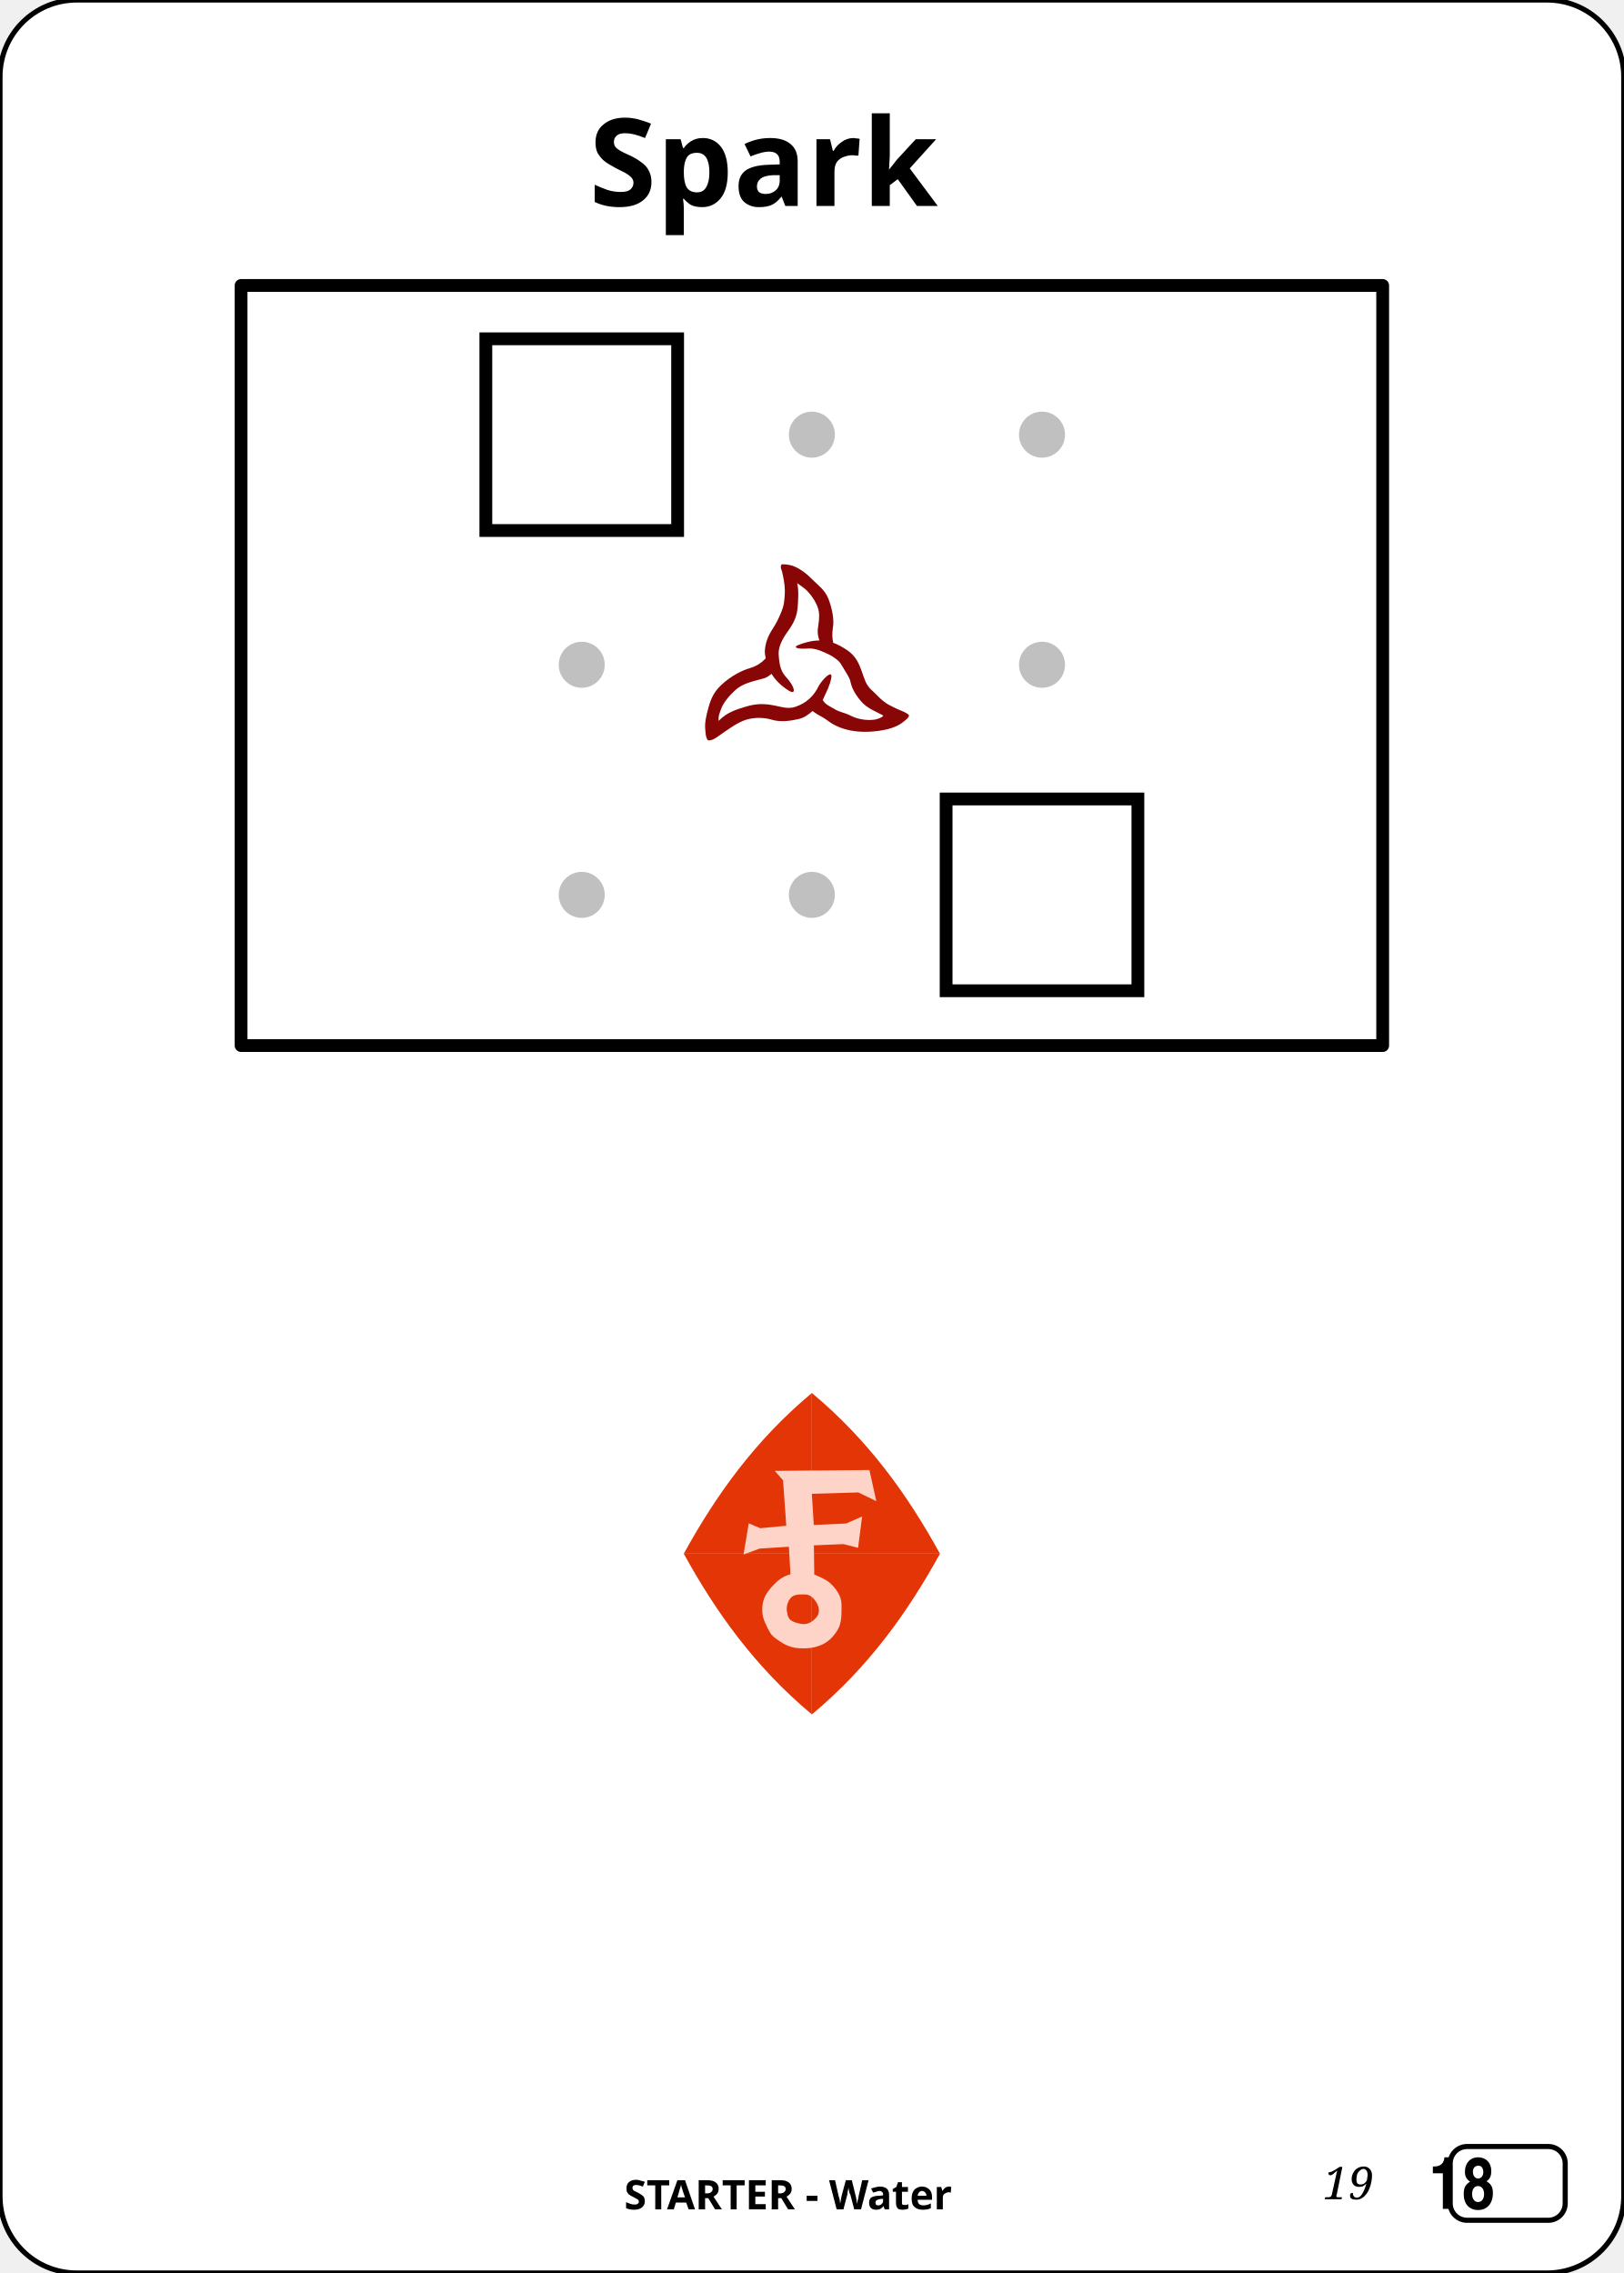
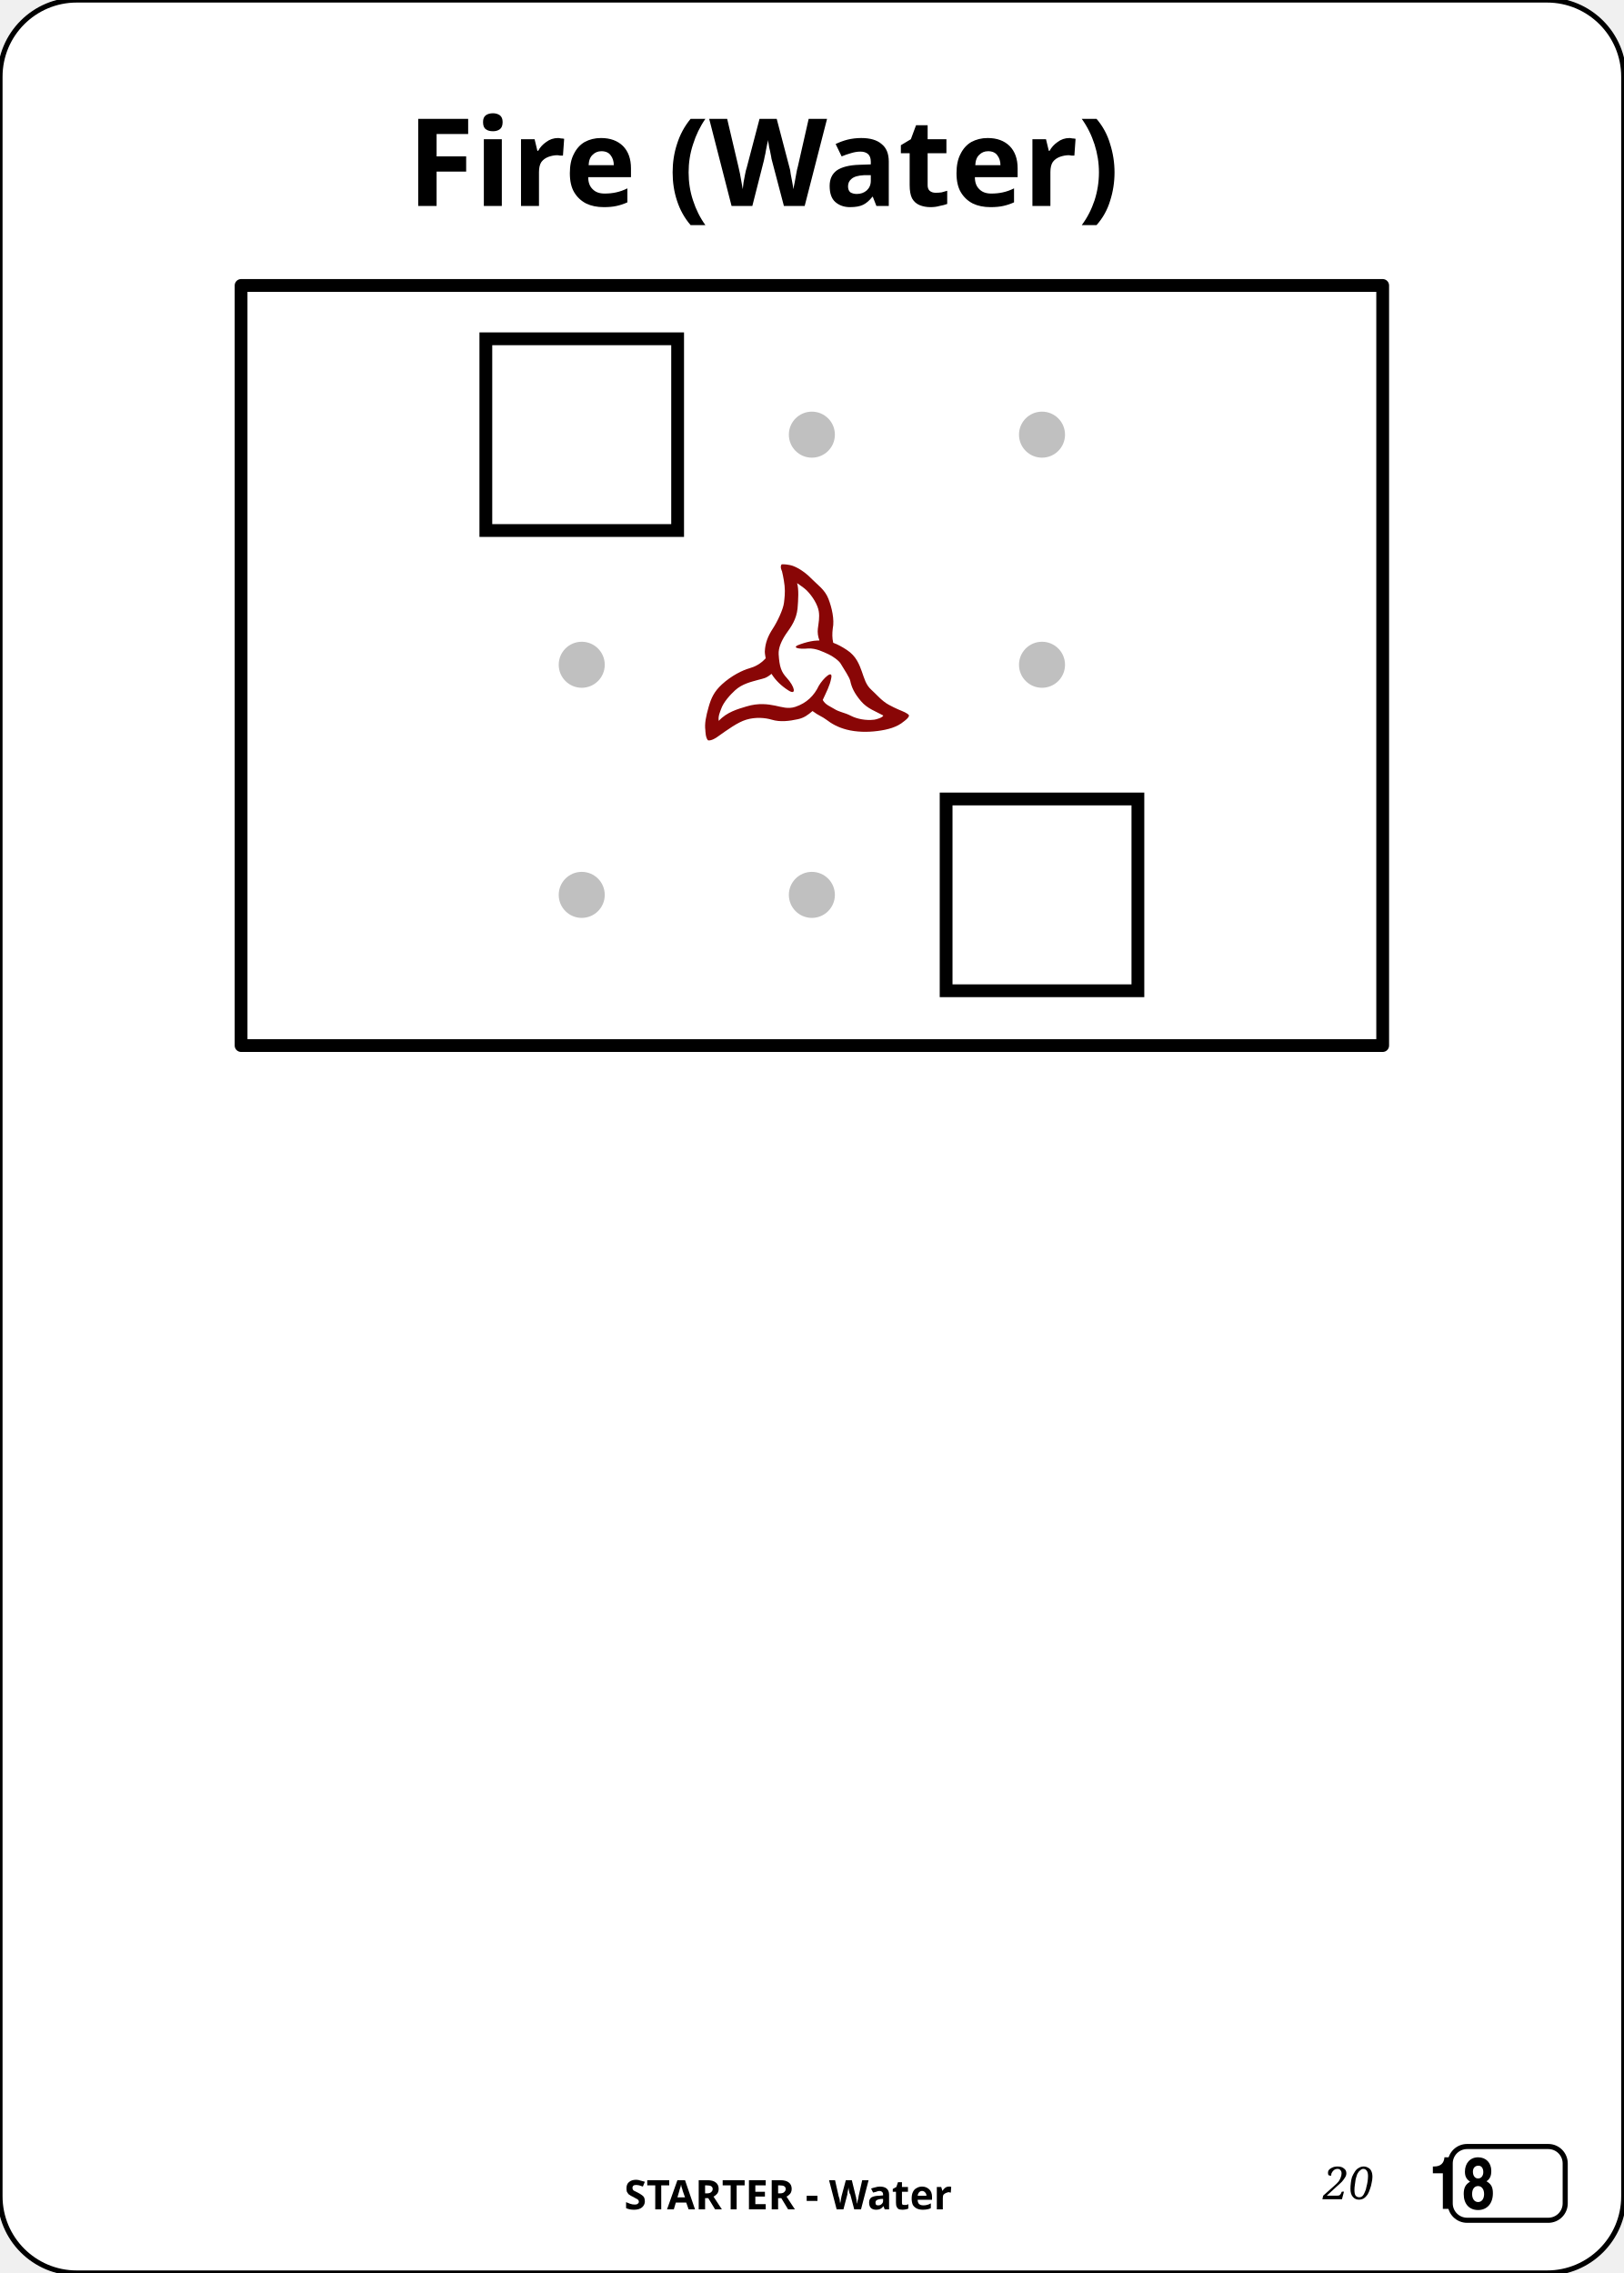
<svg xmlns="http://www.w3.org/2000/svg" xmlns:xlink="http://www.w3.org/1999/xlink" version="1.1" id="svg_root" width="63.5mm" height="88.9mm" viewBox="0 0 63.5 88.9">
  <defs />
  <g id="card00">
-     <rect id="rect1174" x="0" y="0" width="63.5" height="88.9" rx="3" ry="3" style="fill:#ffffff;stroke:none;stroke-width:0" />
+     <rect id="rect1143" x="0" y="0" width="63.5" height="88.9" rx="3" ry="3" style="fill:#ffffff;stroke:none;stroke-width:0" />
    <g id="masters" style="display:none">
      <path style="color:#000000;font-style:normal;font-variant:normal;font-weight:normal;font-stretch:normal;font-size:medium;line-height:normal;font-family:sans-serif;text-indent:0;text-align:start;text-decoration:none;text-decoration-line:none;text-decoration-style:solid;text-decoration-color:#000000;letter-spacing:normal;word-spacing:normal;text-transform:none;writing-mode:lr-tb;direction:ltr;baseline-shift:baseline;text-anchor:start;white-space:normal;clip-rule:nonzero;display:inline;overflow:visible;visibility:visible;opacity:1;isolation:auto;mix-blend-mode:normal;color-interpolation:sRGB;color-interpolation-filters:linearRGB;solid-color:#000000;solid-opacity:1;fill:#303030;fill-opacity:1;fill-rule:evenodd;stroke:none;stroke-width:0.584;stroke-linecap:round;stroke-linejoin:miter;stroke-miterlimit:4;stroke-dasharray:none;stroke-dashoffset:0;stroke-opacity:1;filter:url(#filter9446);color-rendering:auto;image-rendering:auto;shape-rendering:auto;text-rendering:auto;enable-background:accumulate" d="M 4.402,0.447 C 4.111,0.343 3.871,0.322 3.613,0.359 3.161,0.425 2.532,0.561 2.029,0.788 1.486,1.033 1.36,1.219 0.914,1.466 0.499,1.696 0.079,1.855 -0.251,2.205 c -0.165,0.174 -0.02,0.308 0.079,0.277 C 0.371,2.31 0.629,2.096 0.959,1.898 1.262,1.716 1.16,1.918 1.712,1.553 2.196,1.233 2.291,1.181 2.544,1.132 2.684,1.073 2.829,1.013 3.001,0.959 3.403,0.856 3.455,0.885 3.956,0.925 4.367,0.957 4.791,1.108 4.974,1.281 5.181,1.476 5.617,1.509 6.016,2.304 6.18,2.631 6.23,2.968 6.197,3.302 6.233,3.56 6.39,3.657 6.195,4.437 6.051,4.925 5.647,5.383 5.128,5.596 4.521,5.846 3.822,5.889 3.22,5.746 2.641,5.609 2.012,5.118 1.891,4.595 1.773,4.084 1.681,3.64 1.659,3.235 1.706,2.734 2.227,2.744 2.685,2.398 2.999,2.272 3.222,2.063 3.653,2.063 4.022,2.114 4.417,2.334 4.56,2.575 4.867,2.866 5.007,3.242 4.911,3.721 4.926,3.962 4.487,4.365 4.234,4.409 3.917,4.464 3.52,4.218 3.323,4.126 3.136,4.073 3.148,4 3.226,3.728 3.319,3.595 3.496,3.512 3.603,3.446 3.732,3.365 3.742,3.202 3.706,3.071 3.627,2.961 3.55,2.885 3.36,2.943 3.23,2.983 2.99,3.007 2.934,3.059 2.843,3.141 2.594,3.275 2.525,3.37 2.46,3.59 2.593,3.832 2.617,4.021 2.649,4.245 2.779,4.503 3.053,4.631 3.466,4.823 3.978,4.92 4.296,4.905 4.684,4.864 5.446,4.541 5.453,3.775 5.433,3.414 5.228,2.69 4.95,2.214 4.667,1.73 4.267,1.524 3.699,1.527 3.41,1.552 2.991,1.586 2.382,1.934 1.679,2.197 1.57,2.307 1.085,2.835 0.769,3.179 1.045,3.807 1.045,3.807 1.268,4.278 1.16,4.334 1.382,4.882 1.671,5.598 2.317,6.133 3.06,6.292 3.661,6.42 5.078,6.187 5.385,6.117 6.257,5.918 6.545,5.537 6.8,4.543 6.969,3.882 6.84,3.31 6.81,3.081 6.772,2.791 6.664,2.31 6.578,2.095 6.381,1.649 5.742,1.208 5.227,0.767 4.747,0.367 4.855,0.609 4.402,0.447 Z" id="element-air" />
      <path id="element-earth" style="color:#000000;font-style:normal;font-variant:normal;font-weight:normal;font-stretch:normal;font-size:medium;line-height:normal;font-family:sans-serif;text-indent:0;text-align:start;text-decoration:none;text-decoration-line:none;text-decoration-style:solid;text-decoration-color:#000000;letter-spacing:normal;word-spacing:normal;text-transform:none;writing-mode:lr-tb;direction:ltr;baseline-shift:baseline;text-anchor:start;white-space:normal;clip-rule:nonzero;display:inline;overflow:visible;visibility:visible;opacity:1;isolation:auto;mix-blend-mode:normal;color-interpolation:sRGB;color-interpolation-filters:linearRGB;solid-color:#000000;solid-opacity:1;fill:#004c00;fill-opacity:1;fill-rule:nonzero;stroke:none;stroke-width:0.584;stroke-linecap:round;stroke-linejoin:round;stroke-miterlimit:4;stroke-dasharray:none;stroke-dashoffset:0;stroke-opacity:1;color-rendering:auto;image-rendering:auto;shape-rendering:auto;text-rendering:auto;enable-background:accumulate" d="m 4.427,0.693 c -0.068,0.003 -0.132,0.027 -0.183,0.069 C 3.918,1.026 3.661,1.451 3.393,1.854 3.127,2.256 2.62,2.918 2.549,3.018 1.833,3.768 1.553,4.485 0.701,5.328 0.438,5.613 0.982,5.645 1.246,5.36 2.091,4.446 2.306,4.142 2.965,3.461 2.975,3.45 3.316,3.09 3.454,2.903 3.576,2.732 3.607,2.539 3.864,2.151 4.039,1.888 4.242,1.564 4.403,1.484 4.611,1.699 4.936,1.99 5.227,2.6 5.472,2.925 5.908,3.411 5.98,3.512 6.203,3.833 6.694,4.418 6.74,4.502 6.922,4.838 7,4.355 6.876,3.952 6.78,3.775 6.711,3.527 6.486,3.204 6.262,2.882 5.978,2.633 5.92,2.535 L 5.687,2.168 C 5.486,1.719 5.143,1.551 4.704,0.834 4.647,0.742 4.54,0.688 4.427,0.693 Z M 1.631,1.538 C 1.532,1.54 1.066,1.95 1.011,2.027 0.701,2.463 0.497,2.709 0.155,3.187 -0.069,3.501 0.347,3.572 0.571,3.259 0.832,2.894 1.435,2.252 1.626,2.189 c 0,0 0.628,0.453 0.836,0.565 C 2.813,2.944 3.217,2.746 2.864,2.56 2.911,2.585 2.559,2.323 2.418,2.151 2.219,1.919 1.873,1.623 1.631,1.538 Z m 3.59,2.352 c -0.229,0.011 -0.233,0.112 -0.113,0.295 0,0 0.457,0.774 0.616,1.258 C 5.926,5.776 6.564,5.718 6.358,5.289 6.113,4.778 5.498,4.03 5.498,4.03 5.441,3.938 5.334,3.884 5.22,3.889 Z M 4.465,4.06 C 4.299,4.062 4.165,4.217 4.168,4.373 L 4.081,5.802 C 4.075,6.183 4.663,5.887 4.657,5.506 4.617,5.197 4.739,4.539 4.465,4.06 Z M 3.438,3.87 C 3.2,4.021 2.914,4.532 2.733,5.085 2.593,5.438 3.16,5.634 3.3,5.281 3.372,4.824 3.621,4.24 3.621,4.24 3.696,4.06 3.645,3.877 3.438,3.87 Z" />
      <path style="color:#000000;font-style:normal;font-variant:normal;font-weight:normal;font-stretch:normal;font-size:medium;line-height:normal;font-family:sans-serif;text-indent:0;text-align:start;text-decoration:none;text-decoration-line:none;text-decoration-style:solid;text-decoration-color:#000000;letter-spacing:normal;word-spacing:normal;text-transform:none;writing-mode:lr-tb;direction:ltr;baseline-shift:baseline;text-anchor:start;white-space:normal;clip-rule:nonzero;display:inline;overflow:visible;visibility:visible;opacity:1;isolation:auto;mix-blend-mode:normal;color-interpolation:sRGB;color-interpolation-filters:linearRGB;solid-color:#000000;solid-opacity:1;fill:#860000;fill-opacity:0.975;fill-rule:evenodd;stroke:none;stroke-width:0.584;stroke-linecap:round;stroke-linejoin:miter;stroke-miterlimit:4;stroke-dasharray:none;stroke-dashoffset:0;stroke-opacity:1;filter:url(#filter9446);color-rendering:auto;image-rendering:auto;shape-rendering:auto;text-rendering:auto;enable-background:accumulate" d="m 2.571,-0.179 c -0.086,0.087 0.01,0.269 0.01,0.269 0,0 0.074,0.298 0.102,0.57 0.028,0.273 -0.005,0.5 -0.023,0.661 -0.029,0.259 -0.262,0.749 -0.441,1.021 -0.179,0.273 -0.295,0.549 -0.309,0.887 -0.003,0.069 0.023,0.202 0.034,0.268 -0.202,0.221 -0.421,0.33 -0.628,0.388 -0.278,0.078 -0.712,0.29 -1.087,0.635 -0.299,0.276 -0.418,0.531 -0.518,0.886 -0.1,0.355 -0.163,0.647 -0.126,0.907 0,0 0.004,0.305 0.105,0.393 0.137,0.027 0.343,-0.12 0.343,-0.12 0.426,-0.302 0.817,-0.587 1.151,-0.688 0.364,-0.111 0.748,-0.075 0.998,3.781e-4 0.327,0.099 0.682,0.055 1.025,-0.02 0.236,-0.051 0.395,-0.169 0.568,-0.319 0.232,0.177 0.373,0.211 0.538,0.336 0.203,0.154 0.438,0.297 0.798,0.391 0.377,0.098 0.808,0.106 1.208,0.054 0.4,-0.052 0.766,-0.15 1.026,-0.373 0,0 0.223,-0.155 0.202,-0.243 -0.05,-0.08 -0.272,-0.166 -0.272,-0.166 0,0 -0.246,-0.095 -0.523,-0.247 C 6.476,5.16 6.262,4.893 6.077,4.729 5.857,4.535 5.799,4.275 5.703,4.011 5.607,3.748 5.488,3.411 5.119,3.171 4.942,3.055 4.77,2.957 4.585,2.89 4.541,2.702 4.544,2.526 4.567,2.333 4.64,1.98 4.529,1.506 4.396,1.167 4.257,0.808 3.968,0.623 3.781,0.427 3.581,0.219 3.302,-0.008 3.019,-0.113 c 0,0 -0.175,-0.073 -0.448,-0.066 z m 0.601,0.735 c 0.067,0.052 0.27,0.181 0.371,0.281 0.236,0.234 0.434,0.568 0.476,0.817 0.04,0.242 -0.007,0.456 -0.035,0.683 -0.018,0.146 0.002,0.308 0.062,0.462 -0.048,0.003 -0.167,0.006 -0.217,0.014 -0.165,0.022 -0.339,0.067 -0.526,0.133 -0.388,0.127 -0.089,0.205 0.304,0.167 0.306,-0.016 0.594,0.137 0.783,0.221 0.155,0.069 0.407,0.242 0.484,0.368 0.149,0.245 0.348,0.544 0.377,0.678 0.052,0.242 0.148,0.475 0.423,0.797 0.248,0.291 0.565,0.389 0.869,0.558 C 6.517,5.818 6.271,5.886 6.194,5.897 5.866,5.94 5.513,5.868 5.273,5.744 5.012,5.61 4.836,5.61 4.616,5.471 4.472,5.38 4.276,5.316 4.175,5.126 4.308,4.835 4.452,4.57 4.505,4.286 4.589,3.906 4.193,4.28 4.022,4.57 3.841,4.954 3.547,5.248 3.105,5.395 2.819,5.49 2.574,5.401 2.308,5.347 2.042,5.294 1.671,5.234 1.189,5.381 0.858,5.482 0.423,5.598 0.109,5.945 0.074,5.765 0.166,5.582 0.195,5.495 0.29,5.208 0.564,4.918 0.745,4.751 1.021,4.497 1.365,4.421 1.651,4.341 1.862,4.282 1.952,4.287 2.172,4.105 2.333,4.365 2.56,4.579 2.83,4.752 3.162,4.966 3.084,4.606 2.765,4.259 2.556,4.032 2.481,3.834 2.451,3.341 2.436,3.089 2.561,2.814 2.733,2.553 2.955,2.245 3.143,1.974 3.19,1.551 3.218,1.217 3.244,0.786 3.172,0.556 Z" id="element-fire" />
      <path id="element-water" style="color:#000000;font-style:normal;font-variant:normal;font-weight:normal;font-stretch:normal;font-size:medium;line-height:normal;font-family:sans-serif;text-indent:0;text-align:start;text-decoration:none;text-decoration-line:none;text-decoration-style:solid;text-decoration-color:#000000;letter-spacing:normal;word-spacing:normal;text-transform:none;writing-mode:lr-tb;direction:ltr;baseline-shift:baseline;text-anchor:start;white-space:normal;clip-rule:nonzero;display:inline;overflow:visible;visibility:visible;opacity:1;isolation:auto;mix-blend-mode:normal;color-interpolation:sRGB;color-interpolation-filters:linearRGB;solid-color:#000000;solid-opacity:1;fill:#00007e;fill-opacity:1;fill-rule:evenodd;stroke:none;stroke-width:0.584;stroke-linecap:round;stroke-linejoin:miter;stroke-miterlimit:4;stroke-dasharray:none;stroke-dashoffset:0;stroke-opacity:1;color-rendering:auto;image-rendering:auto;shape-rendering:auto;text-rendering:auto;enable-background:accumulate" d="M 7.007,4.184 C 6.697,4.216 6.261,4.529 5.944,4.546 5.354,4.626 4.606,4.434 4.015,4.417 3.015,4.392 2.458,4.839 1.531,5.142 1.296,5.258 1.538,5.416 1.8,5.451 2.015,5.469 2.359,5.338 2.563,5.292 3.117,5.108 3.607,4.962 4.199,5.038 4.981,5.175 5.485,5.242 6.252,5.121 6.502,5.049 6.742,4.801 6.968,4.684 7.171,4.518 7.277,4.176 7.007,4.184 Z M 6.506,2.801 C 6.086,2.791 6.034,3.038 5.447,3.047 4.73,3.103 4.254,2.925 3.541,2.886 2.598,2.801 1.565,3.334 0.705,3.565 0.478,3.694 0.722,3.97 0.986,3.992 1.222,3.991 1.299,4.044 1.528,4.002 2.239,3.789 2.695,3.252 3.431,3.338 4.173,3.406 5.174,3.724 5.917,3.572 6.153,3.478 6.366,3.341 6.534,3.168 6.654,2.987 6.734,2.795 6.506,2.801 Z M 5.427,1.22 C 5.224,1.251 5.001,1.409 4.805,1.466 4.201,1.707 3.589,1.676 2.95,1.534 2.665,1.486 2.234,1.384 1.951,1.334 1.165,1.27 0.54,1.658 -0.063,2.088 -0.256,2.258 -0.066,2.453 0.197,2.422 0.502,2.338 0.878,2.295 1.178,2.121 1.557,1.946 2.114,1.859 2.526,2.017 3.227,2.213 3.866,2.292 4.587,2.118 5.009,2.028 5.277,1.855 5.614,1.595 5.782,1.418 5.68,1.201 5.427,1.22 Z" />
      <g id="a-master" style="display:inline">
        <path style="display:inline;fill:#08e0b8;fill-opacity:1;fill-rule:evenodd;stroke-width:0.265" id="path32-4" d="m -292.057,84.746 -16.205,9.356 -16.205,-9.356 0,-18.712 16.205,-9.356 16.205,9.356 z" transform="matrix(0,0.3175,-0.3175,0,55.68632,158.6405)" />
        <path id="path12743x" style="fill:#d1fdf5;fill-opacity:1;stroke:none;stroke-width:1.578;stroke-linecap:round;stroke-linejoin:round;stroke-dasharray:none;stroke-dashoffset:0;stroke-opacity:0.791" d="m 28.474,57.348 -0.113,1.067 0.694,-0.114 1.561,0.035 -1.893,4.856 -0.405,0.518 1.52,0.137 0.112,-0.438 0.477,-0.953 2.523,-0.031 0.441,0.838 -0.069,0.508 1.852,-0.067 -0.292,-0.455 -1.887,-4.908 1.353,0.069 0.607,0.237 0.322,-1.393 -0.659,0.15 -5.519,-0.032 z m 3.315,1.576 0.89,2.337 -1.835,0.015 z" />
      </g>
      <g id="c-master" style="display:inline">
        <circle style="fill:#c9bb04;fill-opacity:1;stroke:none;stroke-width:0.3;stroke-dasharray:0.3, 0.3" id="path33" cx="31.75" cy="60.768" r="5.473" />
        <path id="path12967x" style="fill:#fef9b7;fill-opacity:1;stroke:none;stroke-width:1.555;stroke-linecap:round;stroke-linejoin:round;stroke-dasharray:none;stroke-dashoffset:0;stroke-opacity:0.791" d="m 32.627,57.05 c -0.384,-0.036 -1.079,-0.036 -1.391,0.087 -0.28,0.111 -1.134,0.528 -1.377,0.713 -0.28,0.213 -0.791,0.808 -0.892,1.006 -0.243,0.477 -0.53,1.486 -0.56,1.898 -0.039,0.536 0.356,1.77 0.581,1.96 0.312,0.264 1.397,0.969 1.742,1.016 0.452,0.062 2.049,0.121 2.793,-0.133 0.259,-0.089 1.088,-1.065 1.088,-1.065 0,0 -1.702,0.336 -2.255,0.295 -0.37,-0.028 -1.189,-0.205 -1.409,-0.3 -0.384,-0.166 -0.885,-0.802 -0.932,-1.257 -0.049,-0.48 -0.122,-1.401 0.053,-1.691 0.227,-0.376 0.806,-1.196 1.291,-1.377 0.275,-0.103 1.207,-0.473 2.067,-0.624 0.433,-0.076 0.789,-0.38 0.789,-0.38 z m 0.54,1.569 -1.65,2.492 3.222,0.178 z m -0.075,1.355 0.445,0.601 -0.835,-0.037 z" />
      </g>
      <g id="e-master" style="display:inline">
        <ellipse style="fill:#14c604;fill-opacity:1;stroke:none;stroke-width:0.3;stroke-dasharray:0.3, 0.3" id="path43" cx="31.75" cy="60.768" rx="4.534" ry="5.632" />
        <path style="fill:#c9fec5;fill-opacity:1;stroke:none;stroke-width:1.695;stroke-linecap:round;stroke-linejoin:round;stroke-dasharray:none;stroke-dashoffset:0;stroke-opacity:0.791" d="m 30.224,57.492 3.729,-0.037 0.486,1.553 -0.807,-0.364 -1.841,-0.056 0.098,1.418 1.416,-0.018 0.517,-0.182 0.397,1.63 -0.725,-0.172 -1.694,-0.033 0.046,1.629 1.734,-0.036 0.971,-0.341 -0.598,1.405 -3.579,0.097 0.268,-0.51 -0.167,-2.259 -1.297,0.085 -0.61,0.184 0.224,-1.553 0.573,0.214 1.145,-0.1 -0.017,-1.978 z" id="path12741x" />
      </g>
      <g id="f-master" style="display:inline">
        <use x="0" y="0" xlink:href="#g41" id="use41" transform="matrix(1.2,0,0,1.2,102.0932,-15.02783)" style="display:inline" />
        <path id="path12748x" style="fill:#fed4c9;fill-opacity:1;stroke:none;stroke-width:1.499;stroke-linecap:round;stroke-linejoin:round;stroke-dasharray:none;stroke-dashoffset:0;stroke-opacity:0.791" d="m 34,57.495 -3.7,0.033 0.323,0.369 0.126,1.777 -1.019,0.096 -0.449,-0.191 -0.203,1.219 0.63,-0.231 1.143,-0.072 0.063,1.079 c 0,0 -0.289,0.046 -0.586,0.338 -0.23,0.227 -0.408,0.45 -0.473,0.694 -0.095,0.356 -0.03,0.651 0.062,0.853 0.152,0.334 0.229,0.488 0.396,0.607 0.229,0.164 0.507,0.375 0.923,0.398 0.255,0.014 0.589,0.016 0.942,-0.154 0.243,-0.117 0.451,-0.334 0.602,-0.604 0.132,-0.237 0.133,-0.561 0.13,-0.952 -0.002,-0.328 -0.201,-0.606 -0.445,-0.837 -0.17,-0.161 -0.621,-0.334 -0.621,-0.334 l -0.015,-1.143 1.159,-0.048 0.57,0.145 0.157,-1.225 -0.626,0.274 -1.264,0.058 -0.076,-1.22 1.818,-0.053 0.704,0.341 z m -2.123,5.103 c 0.133,0.176 0.231,0.435 0.05,0.658 -0.172,0.211 -0.394,0.306 -0.64,0.249 -0.237,-0.054 -0.431,-0.109 -0.487,-0.345 -0.054,-0.227 -0.049,-0.383 0.066,-0.587 0.122,-0.215 0.338,-0.208 0.515,-0.213 0.228,-0.007 0.343,0.035 0.496,0.238 z" />
      </g>
      <g id="g-master" style="display:inline">
        <path id="rect33-87" style="display:inline;fill:#04b1ab;fill-opacity:1;stroke:none;stroke-width:0.3;stroke-dasharray:0.3, 0.3" d="m 29.146,55.308 -1.586,1.586 v 7.748 l 1.586,1.586 h 5.208 l 1.586,-1.586 v -7.748 l -1.586,-1.586 z" />
        <path style="fill:#d2fefc;fill-opacity:1;stroke:none;stroke-width:1.555;stroke-linecap:round;stroke-linejoin:round;stroke-dasharray:none;stroke-dashoffset:0;stroke-opacity:0.791" d="m 33.39,58.422 -0.174,-1.285 c 0,0 -1.454,-0.18 -2.118,0.1 -0.577,0.243 -1.11,0.632 -1.517,1.108 -0.435,0.507 -0.628,0.74 -0.73,1.4 -0.074,0.485 -0.13,1.107 0.089,1.545 0.219,0.439 0.485,0.766 0.887,1.048 0.394,0.275 0.999,0.232 1.478,0.254 0.288,0.014 1.005,-0.151 1.005,-0.151 l -0.043,0.653 -1.287,0.102 -0.15,0.89 1.398,-0.087 -0.122,0.839 1.223,-0.009 0.122,-0.893 1.276,-0.083 0.124,-0.838 -1.39,0.066 c 0,0 0.073,-0.825 0.091,-1.247 0.016,-0.376 0.003,-1.238 0.003,-1.238 l 1.039,-0.017 0.097,-0.748 -1.147,0.035 -0.004,-0.609 -0.914,0.047 -0.045,0.522 -0.782,0.075 -0.149,0.783 0.875,-0.047 -0.082,0.89 c 0,0 -0.82,0.108 -1.219,0.088 -0.523,-0.026 -1.162,-0.404 -1.272,-1.138 -0.088,-0.584 0.416,-1.359 0.853,-1.757 0.448,-0.408 1.172,-0.66 1.776,-0.549 0.267,0.049 0.811,0.254 0.811,0.254 z" id="path12894x" />
      </g>
      <g id="w-master" style="display:inline">
        <path id="path42" style="fill:#2000c1;fill-opacity:1;fill-rule:evenodd;stroke-width:0.133" d="m 26.762,55.648 -0.824,1.428 5.096,8.825 h 1.648 l 5.096,-8.825 -0.825,-1.428 z" />
        <path style="fill:#d3cbff;fill-opacity:1;stroke:none;stroke-width:1.585;stroke-linecap:round;stroke-linejoin:round;stroke-dasharray:none;stroke-dashoffset:0;stroke-opacity:0.791" d="m 27.805,57.038 0.354,0.4 3.134,6.028 1.555,-0.019 2.264,-5.759 0.386,-0.655 -1.735,-0.051 0.084,0.493 -1.732,4.453 -0.659,-1.121 1.002,-3.275 0.465,-0.494 -1.906,0.039 0.082,0.43 -0.485,2.201 -1.082,-2.227 0.055,-0.433 z" id="path12957x" />
      </g>
      <g id="y-master" style="display:inline">
        <path style="display:inline;fill:#b500a6;fill-opacity:1;fill-rule:evenodd;stroke-width:0.265" id="path36-4" d="m -148.953,83.866 19.216,13.961 -7.34,22.59 -23.752,0 -7.34,-22.59 z" transform="matrix(-0.2922684,0,0,-0.2922684,-11.78439,90.76079)" />
        <path style="fill:#ffc8fa;fill-opacity:1;stroke:none;stroke-width:1.599;stroke-linecap:round;stroke-linejoin:round;stroke-dasharray:none;stroke-dashoffset:0;stroke-opacity:0.791" d="m 28.446,57.406 1.484,0.016 1.392,1.76 -0.105,-1.283 -0.29,-0.553 1.721,0.053 -0.338,0.605 -0.007,1.218 1.531,-1.11 -0.349,-0.511 1.871,-0.132 -0.624,1.977 -0.318,-0.479 -2.079,1.743 -0.008,2.395 0.216,0.648 -1.554,-0.045 0.234,-0.776 -0.006,-2.12 -2.239,-2.907 z" id="path12896x" />
      </g>
      <g id="sym-master-extra">
        <g id="g41" style="display:inline" transform="translate(15.55363,13.71286)">
          <use x="0" y="0" xlink:href="#rect35-7" id="use38" transform="matrix(-1,0,0,1,-148.346,2.0666667e-7)" />
          <use x="0" y="0" xlink:href="#rect35-7" id="use39" transform="rotate(180,-74.17299,49.44995)" />
          <path id="rect35-7" style="display:inline;fill:#e33505;fill-opacity:1;stroke-width:0.223;stroke-dasharray:0.223, 0.223" d="m -74.173,44.212 v 5.237 h 4.174 c -1.042,-1.895 -2.319,-3.69 -4.174,-5.237 z" />
          <use x="0" y="0" xlink:href="#rect35-7" id="use40" transform="matrix(1,0,0,-1,-3e-8,98.89991)" />
        </g>
      </g>
    </g>
    <rect id="card-border" x="0" y="0" width="63.5" height="88.9" rx="3" ry="3" style="display:inline;fill:none;fill-opacity:1;stroke:#000000;stroke-width:0.2;stroke-miterlimit:4;stroke-dasharray:none;stroke-opacity:1" />
    <text id="spell-title" xml:space="preserve" style="font-style:normal;font-variant:normal;font-weight:bold;font-stretch:normal;font-size:3.175px;line-height:125%;font-family:Lato;-inkscape-font-specification:'Lato Bold';text-align:center;letter-spacing:0px;word-spacing:0px;text-anchor:middle;display:inline;fill:#000000;fill-opacity:1;stroke:none;stroke-width:0.265" x="31.785" y="8.054">
-       <tspan x="31.785" y="8.054" style="font-style:normal;font-variant:normal;font-weight:bold;font-stretch:normal;font-size:4.763px;font-family:CCTreasureTrove;-inkscape-font-specification:'CCTreasureTrove Bold';fill:#000000;fill-opacity:1;stroke-width:0.265" id="tspan64-5">Spark</tspan>
+       <tspan x="31.785" y="8.054" style="font-style:normal;font-variant:normal;font-weight:bold;font-stretch:normal;font-size:4.763px;font-family:CCTreasureTrove;-inkscape-font-specification:'CCTreasureTrove Bold';fill:#000000;fill-opacity:1;stroke-width:0.265" id="tspan64-5">Fire (Water)</tspan>
    </text>
    <text id="starter-info" xml:space="preserve" style="font-style:normal;font-variant:normal;font-weight:bold;font-stretch:normal;font-size:1.587px;line-height:125%;font-family:Lato;-inkscape-font-specification:'Lato Bold';text-align:center;letter-spacing:0px;word-spacing:0px;text-anchor:middle;display:inline;fill:#000000;fill-opacity:1;stroke:none;stroke-width:0.265" x="31.785" y="86.413">
      <tspan x="31.785" y="86.413" style="font-style:normal;font-variant:normal;font-weight:bold;font-stretch:normal;font-size:1.587px;font-family:CCTreasureTrove;-inkscape-font-specification:'CCTreasureTrove Bold';fill:#000000;fill-opacity:1;stroke-width:0.265" id="tspan7315">STARTER - Water</tspan>
    </text>
    <text id="rev-id" xml:space="preserve" style="font-style:normal;font-weight:normal;font-size:1.764px;line-height:125%;font-family:Georgia;text-align:end;letter-spacing:0px;word-spacing:0px;text-anchor:end;display:inline;fill:#000000;fill-opacity:1;stroke:none;stroke-width:0.265" x="57.138" y="86.014">
-       <tspan x="56.012" y="86.014" style="font-style:italic;font-variant:normal;font-weight:normal;font-stretch:normal;font-size:1.764px;font-family:Georgia;text-align:end;text-anchor:end;fill:#000000;fill-opacity:1;stroke-width:0.265" id="tspan71">19</tspan>
+       <tspan x="56.012" y="86.014" style="font-style:italic;font-variant:normal;font-weight:normal;font-stretch:normal;font-size:1.764px;font-family:Georgia;text-align:end;text-anchor:end;fill:#000000;fill-opacity:1;stroke-width:0.265" id="tspan71">20</tspan>
    </text>
    <text xml:space="preserve" style="font-size:2.822px;line-height:1.25;font-family:'Fira Sans';-inkscape-font-specification:'Fira Sans';display:inline;stroke-width:0.265" x="59.001" y="86.39" id="spell-id">
      <tspan id="tspan3892" style="font-style:normal;font-variant:normal;font-weight:bold;font-stretch:condensed;font-size:2.822px;font-family:'Arial Narrow';-inkscape-font-specification:'Arial Narrow Bold Condensed';text-align:center;text-anchor:middle;stroke-width:0.265" x="59.001" y="86.39">18</tspan>
    </text>
    <rect style="display:inline;fill:none;fill-opacity:0.458;stroke:#000000;stroke-width:0.2;stroke-linecap:round;stroke-linejoin:round;stroke-dasharray:none;stroke-opacity:1" id="spell-id-border" width="4.498" height="2.885" x="56.713" y="83.953" ry="0.662" />
    <rect style="display:inline;fill:none;stroke:#000000;stroke-width:0.5;stroke-linecap:round;stroke-linejoin:round;stroke-dasharray:none;stroke-opacity:1" id="spell-pattern-border" width="44.645" height="29.728" x="9.428" y="11.165" />
    <flowRoot transform="matrix(0.2645833,0,0,0.2645833,1.794193,3.940711)" xml:space="preserve" id="spell-description" style="font-style:normal;font-weight:normal;font-size:10.667px;line-height:125%;font-family:sans-serif;letter-spacing:0px;word-spacing:0px;display:none;fill:#000000;fill-opacity:1;stroke:none;stroke-width:1px;stroke-linecap:butt;stroke-linejoin:miter;stroke-opacity:1">
      <flowRegion id="flowRegion4270">
        <rect x="28.8" y="146" width="171.755" height="163.491" id="rect88" />
      </flowRegion>
      <flowPara id="flowPara91" style="font-style:normal;font-variant:normal;font-weight:normal;font-stretch:normal;font-size:10.667px;font-family:'Slabo 27px';-inkscape-font-specification:'Slabo 27px, '">Spell Description</flowPara>
    </flowRoot>
-     <use id="use1175" xlink:href="#f-master" width="100%" height="100%" x="0" y="0" />
-     <rect id="rect1176" x="19.0" y="13.25" width="7.5" height="7.5" style="fill:none;stroke:#000000;stroke-width:0.5;stroke-linecap:round;stroke-miterlimit:2" />
-     <circle id="circle1177" cx="31.75" cy="17.0" r="0.9" style="fill:#c0c0c0;stroke:none;stroke-width:0" />
-     <circle id="circle1178" cx="40.75" cy="17.0" r="0.9" style="fill:#c0c0c0;stroke:none;stroke-width:0" />
-     <circle id="circle1179" cx="22.75" cy="26.0" r="0.9" style="fill:#c0c0c0;stroke:none;stroke-width:0" />
-     <use id="use1180" xlink:href="#element-fire" width="100%" height="100%" x="28.0" y="22.25" />
-     <circle id="circle1181" cx="40.75" cy="26.0" r="0.9" style="fill:#c0c0c0;stroke:none;stroke-width:0" />
-     <circle id="circle1182" cx="22.75" cy="35.0" r="0.9" style="fill:#c0c0c0;stroke:none;stroke-width:0" />
-     <circle id="circle1183" cx="31.75" cy="35.0" r="0.9" style="fill:#c0c0c0;stroke:none;stroke-width:0" />
-     <rect id="rect1184" x="37.0" y="31.25" width="7.5" height="7.5" style="fill:none;stroke:#000000;stroke-width:0.5;stroke-linecap:round;stroke-miterlimit:2" />
+     <rect id="rect1144" x="19.0" y="13.25" width="7.5" height="7.5" style="fill:none;stroke:#000000;stroke-width:0.5;stroke-linecap:round;stroke-miterlimit:2" />
+     <circle id="circle1145" cx="31.75" cy="17.0" r="0.9" style="fill:#c0c0c0;stroke:none;stroke-width:0" />
+     <circle id="circle1146" cx="40.75" cy="17.0" r="0.9" style="fill:#c0c0c0;stroke:none;stroke-width:0" />
+     <circle id="circle1147" cx="22.75" cy="26.0" r="0.9" style="fill:#c0c0c0;stroke:none;stroke-width:0" />
+     <use id="use1148" xlink:href="#element-fire" width="100%" height="100%" x="28.0" y="22.25" />
+     <circle id="circle1149" cx="40.75" cy="26.0" r="0.9" style="fill:#c0c0c0;stroke:none;stroke-width:0" />
+     <circle id="circle1150" cx="22.75" cy="35.0" r="0.9" style="fill:#c0c0c0;stroke:none;stroke-width:0" />
+     <circle id="circle1151" cx="31.75" cy="35.0" r="0.9" style="fill:#c0c0c0;stroke:none;stroke-width:0" />
+     <rect id="rect1152" x="37.0" y="31.25" width="7.5" height="7.5" style="fill:none;stroke:#000000;stroke-width:0.5;stroke-linecap:round;stroke-miterlimit:2" />
  </g>
</svg>
